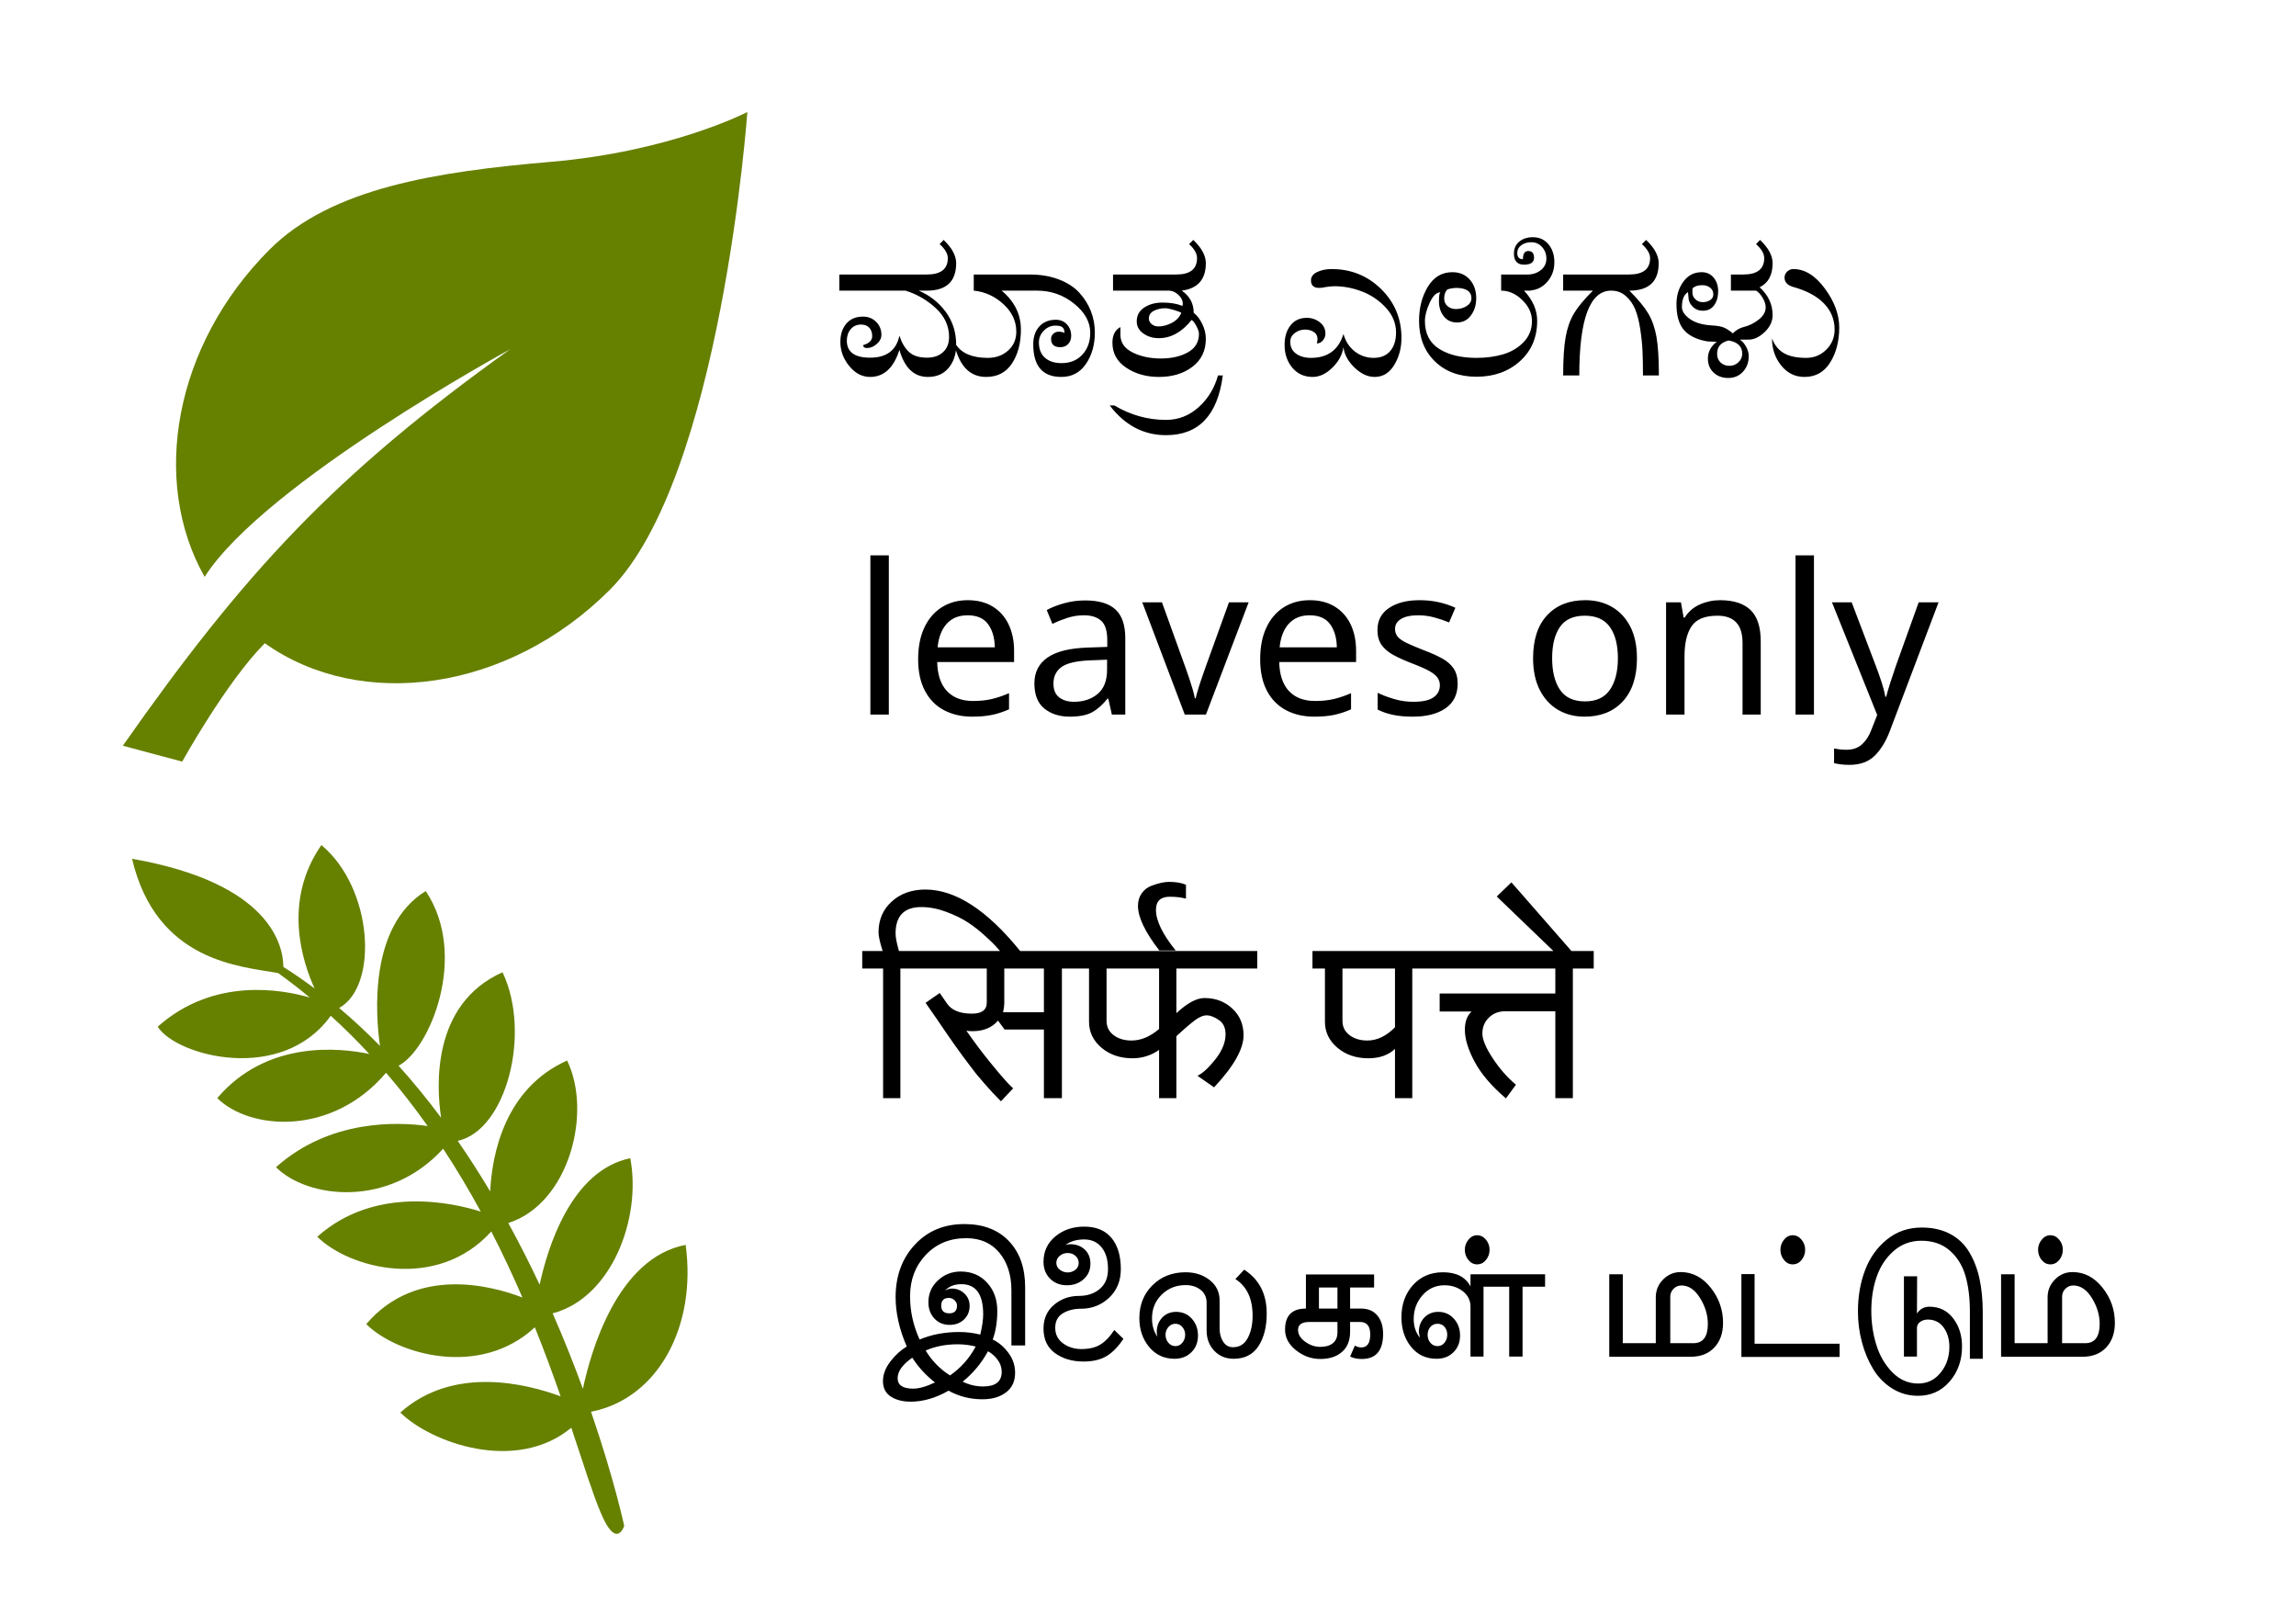
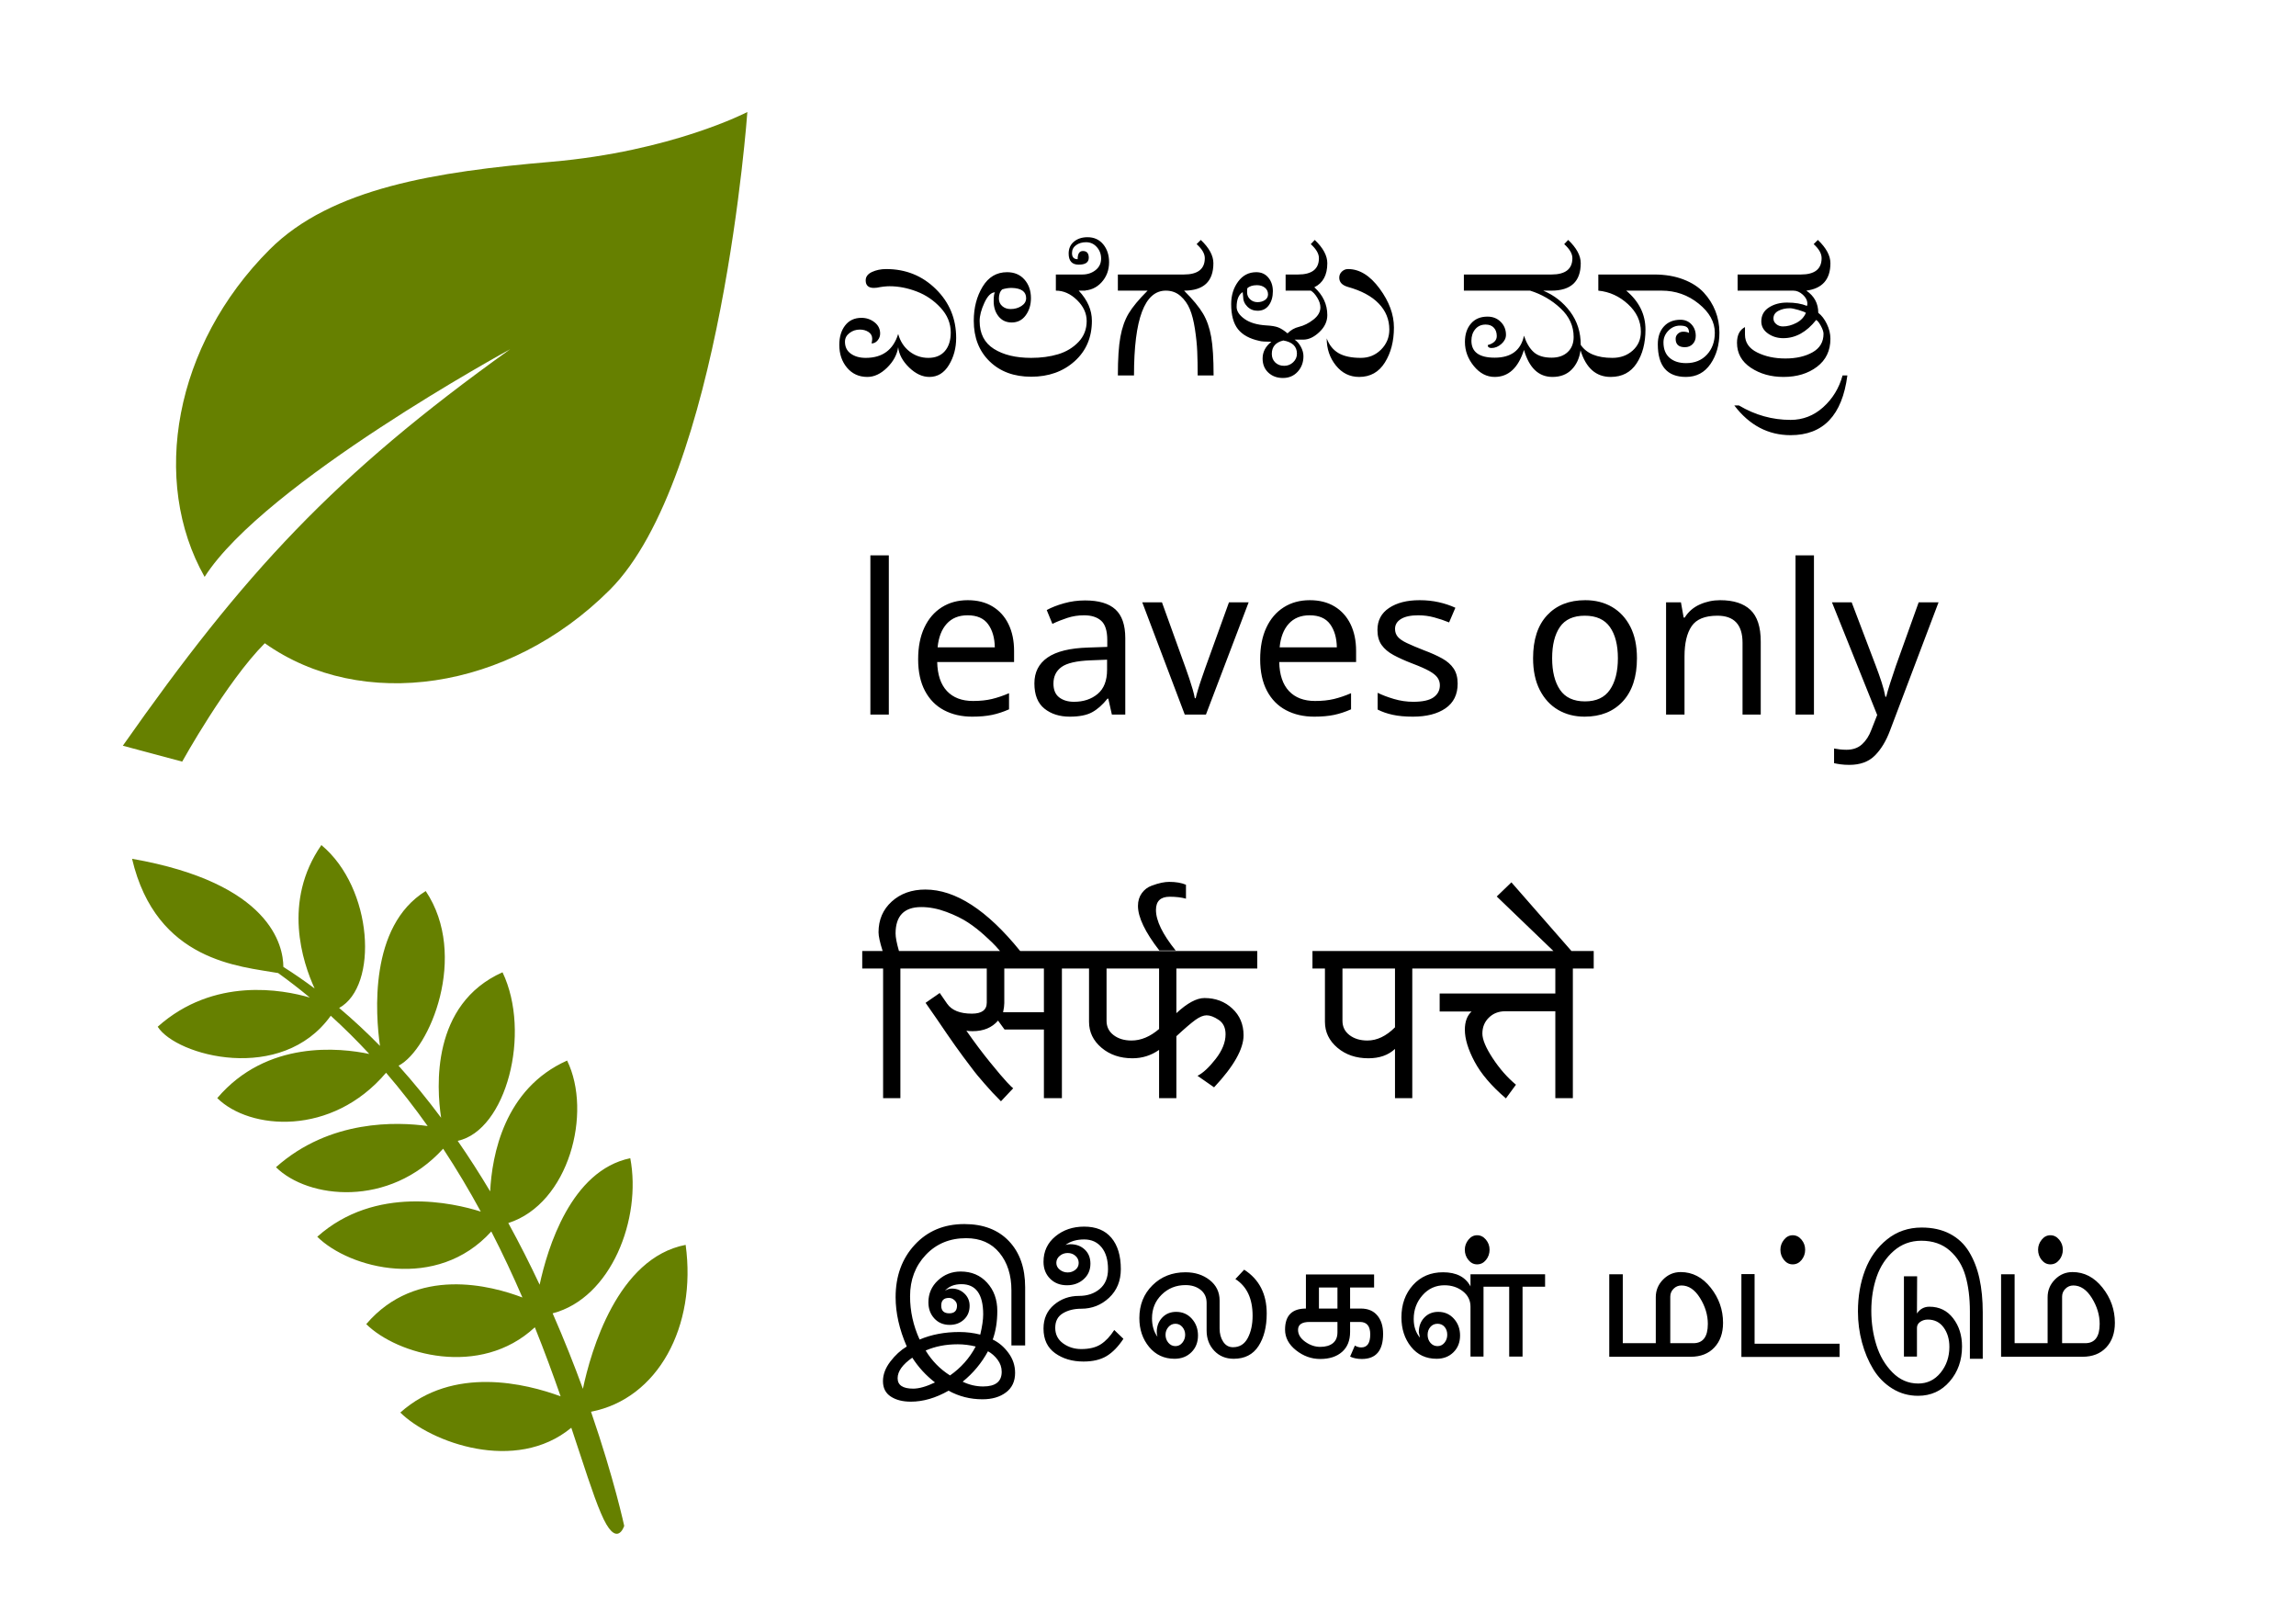
<svg xmlns="http://www.w3.org/2000/svg" width="1052.362" height="744.094" id="svg2" version="1.1">
  <defs id="defs4" />
  <g id="layer1" transform="translate(0,-308.2677)">
    <g id="g3106" transform="matrix(3.3,0,0,3.3,33.70083,340.2271)" style="fill:#668000">
      <g id="g3092" style="fill:#668000">
        <path id="path3094" d="M 74.488,72.223 C 89.962,56.755 93.59,5.872 93.59,5.872 c 0,0 -10.505,5.477 -27.287,6.917 C 50.478,14.148 35.822,16.38 27.234,24.968 13.98,38.225 10.663,57.093 18.207,70.427 26.511,57.397 60.655,38.805 60.655,38.805 36.148,56.331 23.661,69.922 6.847,93.874 l 8.245,2.207 c 0,0 6.138,-11.085 11.474,-16.44 13.392,9.502 33.82,6.689 47.922,-7.418 z" style="fill:#668000" />
      </g>
    </g>
    <g id="g3194" transform="matrix(-4.5,0,0,4.5,343.4849,699.4406)" style="fill:#668000">
      <g id="g3178" style="fill:#668000;stroke:none">
        <g id="g3180" transform="translate(-495,-695)" style="fill:#668000">
          <path id="path3182" d="m 542.997,707.167 c -1.113,0.802 -2.187,1.635 -3.223,2.494 2.747,-0.804 9.776,-2.134 15.493,2.972 -1.897,2.984 -12.631,5.854 -17.626,-1.119 -1.379,1.254 -2.687,2.555 -3.926,3.892 2.964,-0.625 10.432,-1.451 15.486,4.495 -3.305,3.263 -11.67,3.93 -17.194,-2.582 -1.518,1.765 -2.926,3.582 -4.236,5.427 3.059,-0.431 9.962,-0.707 15.45,4.194 -3.261,3.22 -11.519,4.166 -17.028,-1.886 -1.396,2.121 -2.669,4.267 -3.833,6.405 2.748,-0.87 10.727,-2.733 16.655,2.562 -3.285,3.244 -12.186,5.581 -17.726,-0.538 -1.171,2.276 -2.222,4.53 -3.17,6.723 3.134,-1.2 10.806,-3.263 15.908,2.713 -3.149,3.11 -11.592,5.511 -17.173,0.321 -0.995,2.474 -1.862,4.839 -2.626,7.032 3.502,-1.293 10.942,-3.157 16.327,1.652 -3.091,3.052 -11.755,6.226 -17.416,1.546 -1.26,3.775 -2.206,6.817 -3.014,8.697 -1.597,3.796 -2.373,1.296 -2.373,1.296 0,0 1.007,-4.733 3.38,-11.622 -6.808,-1.317 -10.778,-8.677 -9.638,-16.994 6.952,1.333 9.651,10.824 10.465,14.66 0.873,-2.392 1.897,-4.985 3.082,-7.687 -5.975,-1.557 -9.078,-9.645 -7.907,-15.798 6.043,1.253 8.434,9.172 9.232,12.881 0.97,-2.062 2.031,-4.167 3.191,-6.279 -6.189,-1.979 -8.577,-11.264 -5.989,-16.546 6.421,2.863 7.654,9.675 7.836,13.323 1.034,-1.731 2.136,-3.454 3.308,-5.147 -4.937,-1.06 -7.527,-10.968 -4.567,-17.166 7.285,3.248 6.725,11.733 6.255,14.815 1.358,-1.822 2.801,-3.598 4.335,-5.301 -3.168,-1.634 -7.164,-11.221 -2.767,-17.786 5.803,3.576 5.111,12.578 4.659,15.77 1.323,-1.351 2.708,-2.644 4.158,-3.866 -4.026,-2.218 -3.463,-12.212 1.811,-16.587 3.98,5.726 1.912,11.945 0.689,14.602 l 0,0 c 1.031,-0.77 2.092,-1.503 3.184,-2.194 0.01,-2.149 1.269,-8.534 15.41,-11.011 -2.47,10.499 -11.037,10.947 -14.881,11.637 z" style="fill:#668000" />
        </g>
      </g>
    </g>
    <text xml:space="preserve" style="font-size:40px;font-style:normal;font-weight:normal;line-height:125%;letter-spacing:0px;word-spacing:0px;fill:#000000;fill-opacity:1;stroke:none;font-family:Sans" x="390.776" y="635.739" id="text3201">
      <tspan id="tspan3203" x="390.776" y="635.739" style="font-size:96px;font-style:normal;font-variant:normal;font-weight:normal;font-stretch:normal;font-family:Junction;-inkscape-font-specification:Junction">leaves only</tspan>
    </text>
    <text xml:space="preserve" style="font-size:40px;font-style:normal;font-weight:normal;line-height:125%;letter-spacing:0px;word-spacing:0px;fill:#000000;fill-opacity:1;stroke:none;font-family:Sans" x="473.679" y="279.613" id="text3205" transform="translate(0,308.2677)">
      <tspan id="tspan3207" x="473.679" y="279.613" />
    </text>
    <text xml:space="preserve" style="font-size:40px;font-style:normal;font-weight:normal;line-height:125%;letter-spacing:0px;word-spacing:0px;fill:#000000;fill-opacity:1;stroke:none;font-family:Sans" x="396.295" y="811.512" id="text3209">
      <tspan id="tspan3211" x="396.295" y="811.512" style="font-size:110px;font-style:normal;font-variant:normal;font-weight:normal;font-stretch:normal;font-family:Nakula;-inkscape-font-specification:Nakula">सिर्फ पत्ते</tspan>
    </text>
    <text xml:space="preserve" style="font-size:40px;font-style:normal;font-weight:normal;line-height:125%;letter-spacing:0px;word-spacing:0px;fill:#000000;fill-opacity:1;stroke:none;font-family:Sans" x="380.659" y="480.331" id="text3056">
-       <tspan id="tspan3058" x="380.659" y="480.331" style="font-size:96px;font-style:normal;font-variant:normal;font-weight:normal;font-stretch:normal;font-family:Lohit Kannada;-inkscape-font-specification:Lohit Kannada">ಮಾತ್ರ ಎಲೆಗಳು</tspan>
+       <tspan id="tspan3058" x="380.659" y="480.331" style="font-size:96px;font-style:normal;font-variant:normal;font-weight:normal;font-stretch:normal;font-family:Lohit Kannada;-inkscape-font-specification:Lohit Kannada">ಎಲೆಗಳು ಮಾತ್ರ</tspan>
    </text>
    <text xml:space="preserve" style="font-size:40px;font-style:normal;font-weight:normal;line-height:125%;letter-spacing:0px;word-spacing:0px;fill:#000000;fill-opacity:1;stroke:none;font-family:Sans" x="396.295" y="930.033" id="text3060">
      <tspan id="tspan3062" x="396.295" y="930.033" style="font-size:84px;font-style:normal;font-variant:normal;font-weight:normal;font-stretch:normal;font-family:TSCu_Paranar;-inkscape-font-specification:TSCu_Paranar">இலைகள் மட்டும்</tspan>
    </text>
  </g>
</svg>
